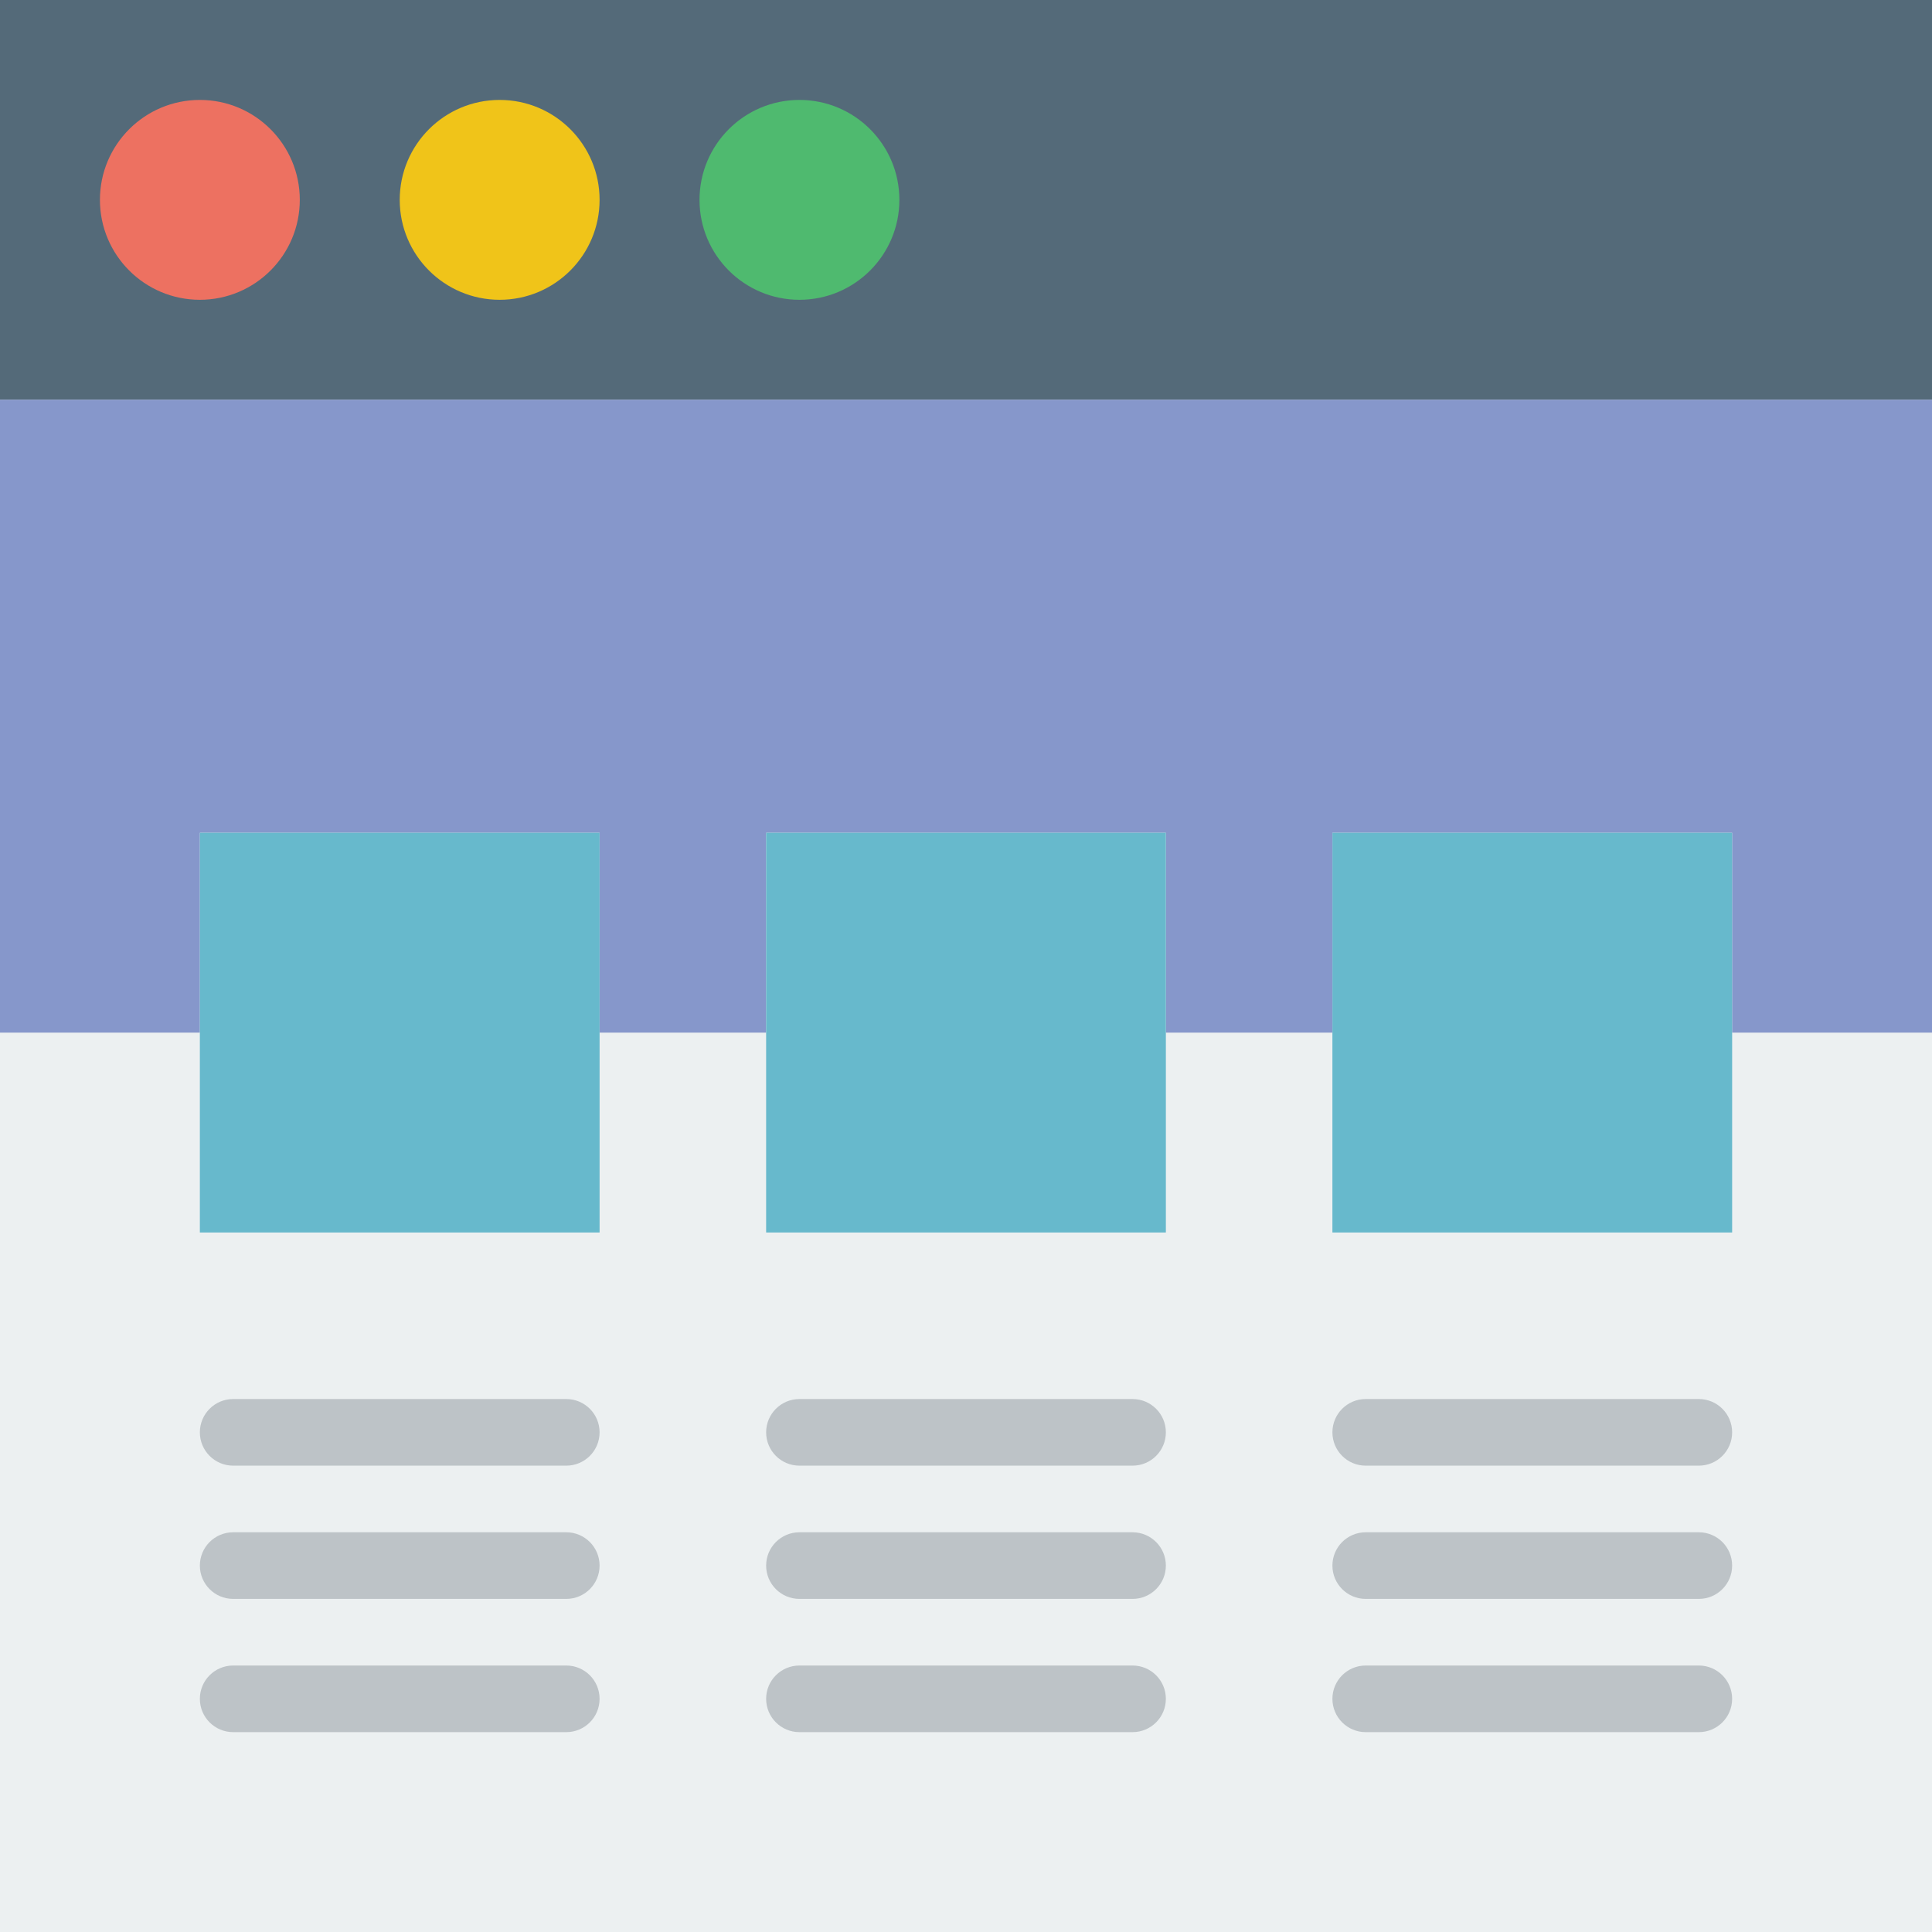
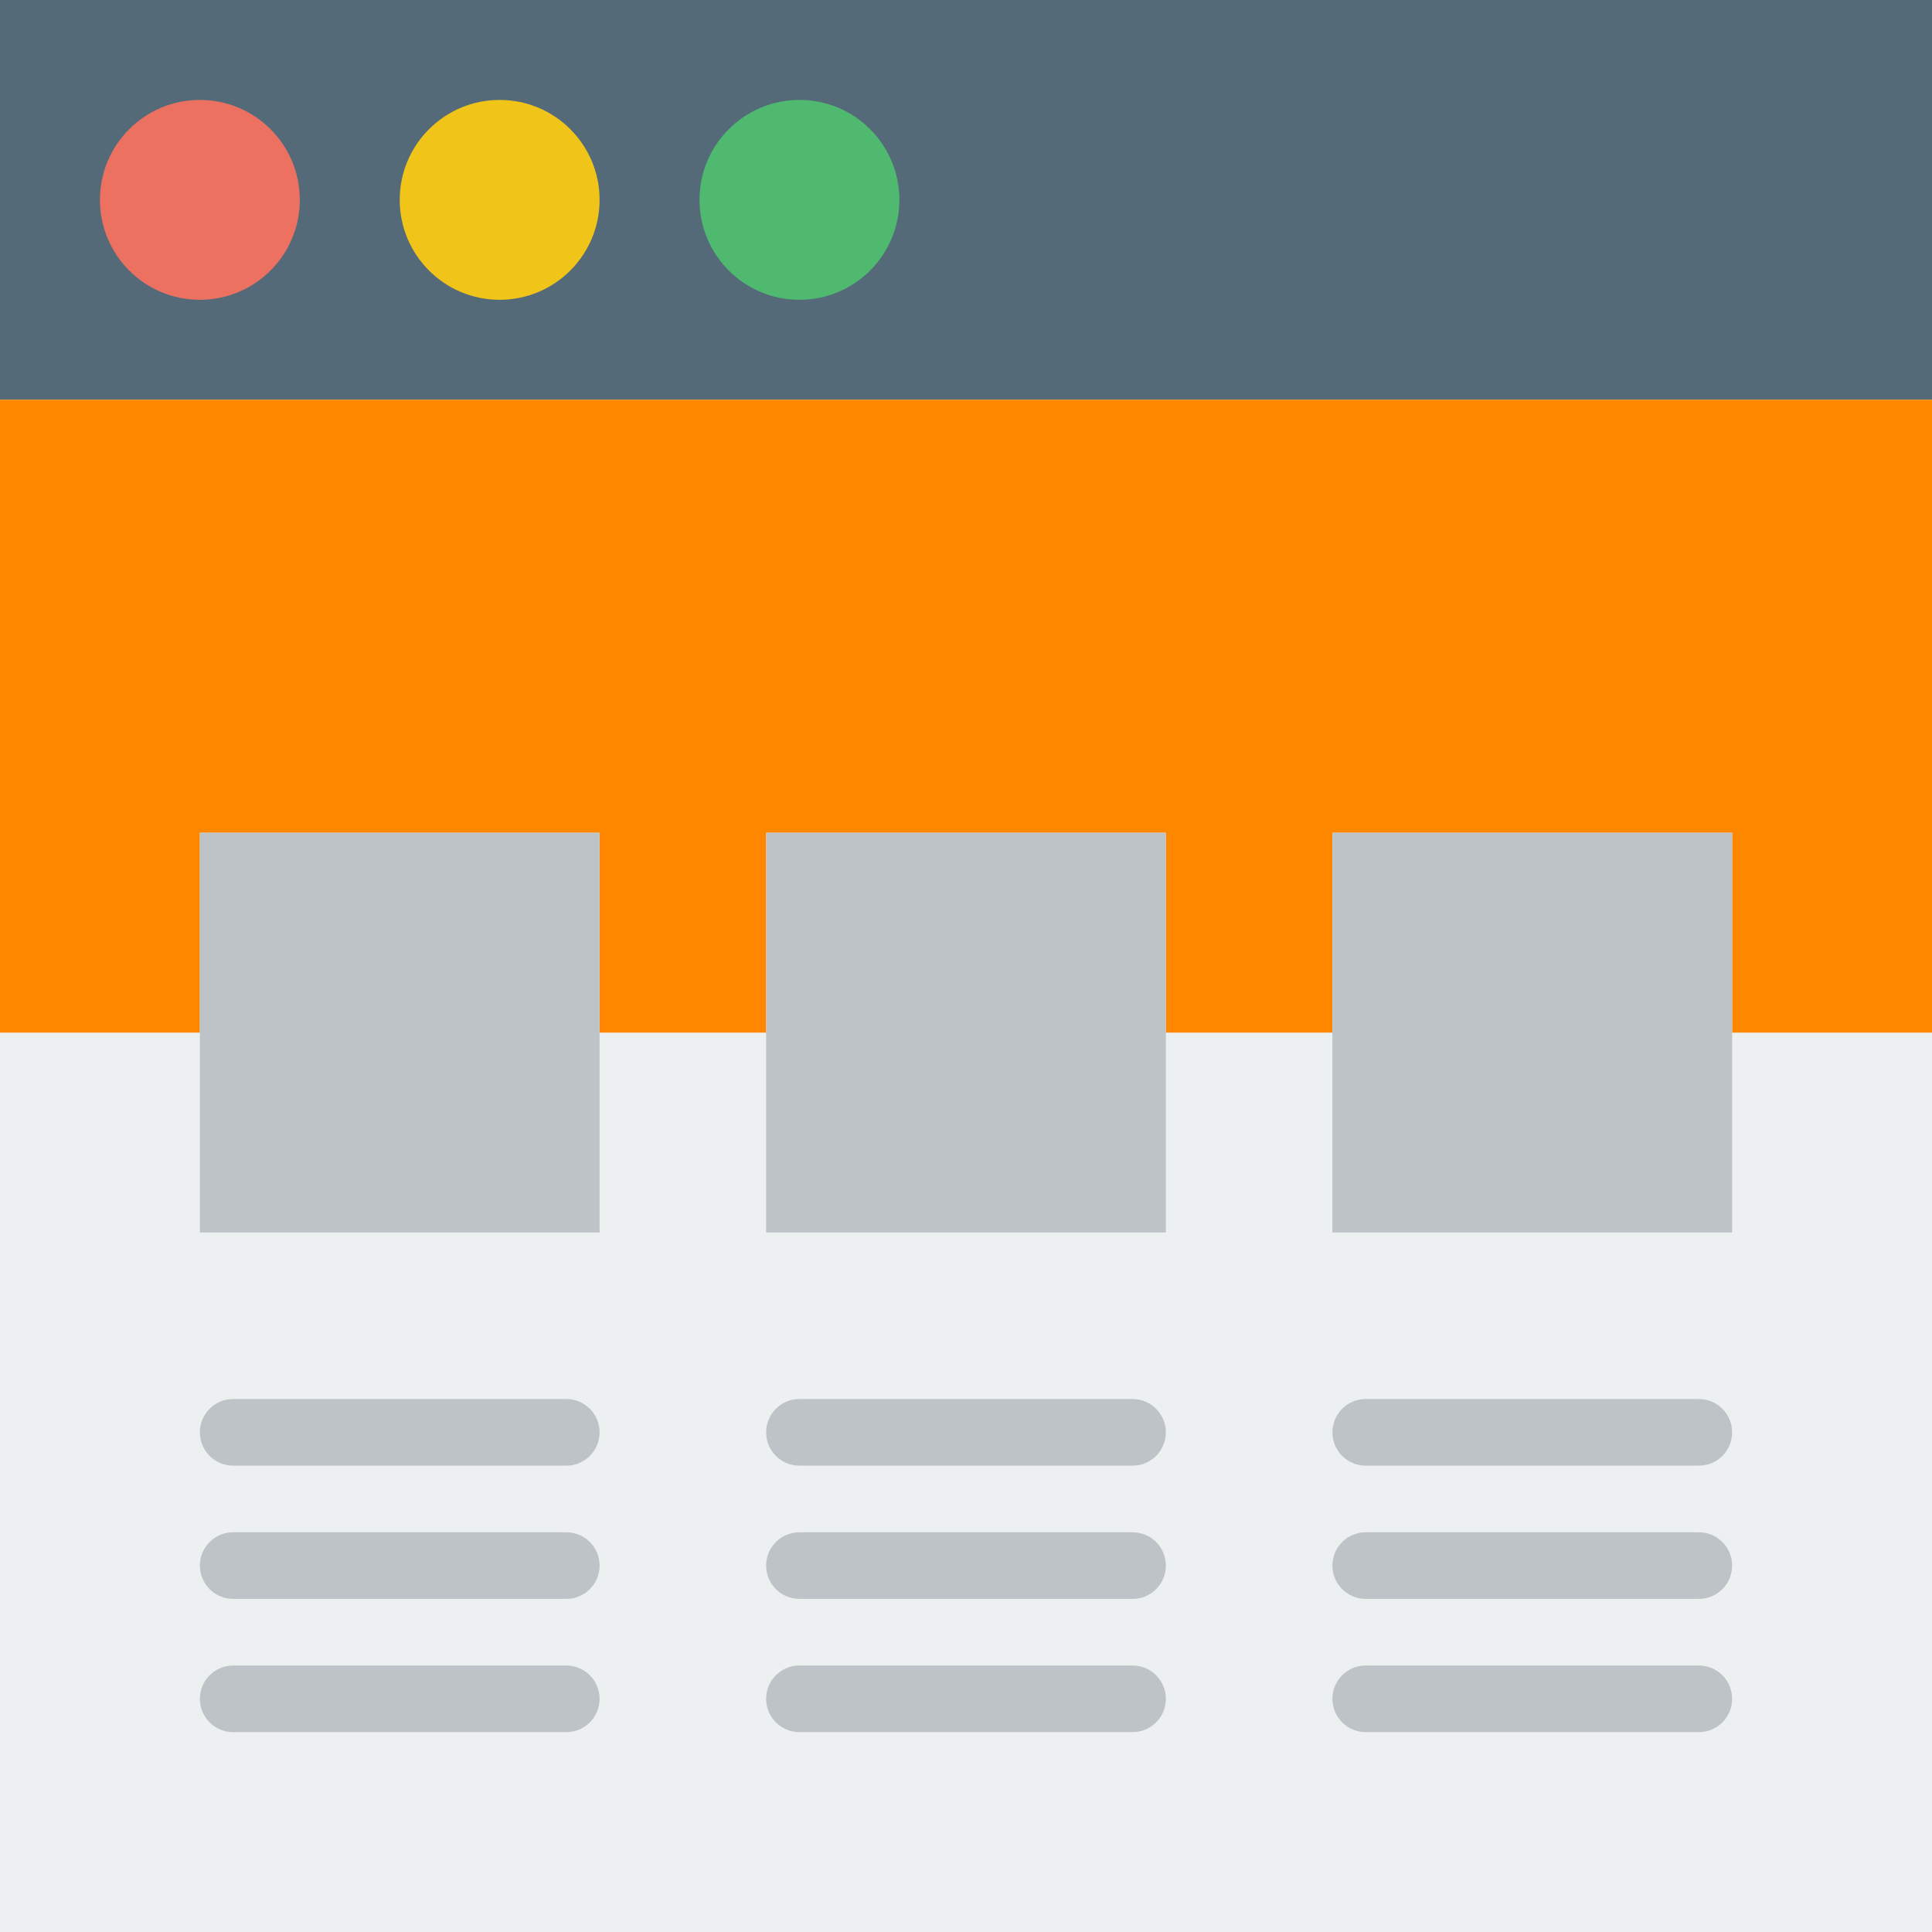
- <svg xmlns="http://www.w3.org/2000/svg" version="1.1" id="Capa_1" x="0px" y="0px" viewBox="0 0 58 58" style="enable-background:new 0 0 58 58;" xml:space="preserve">
-   <rect style="fill:#ECF0F1;" width="58" height="58" />
-   <rect style="fill:#546A79;" width="58" height="12" />
-   <circle style="fill:#ED7161;" cx="6" cy="6" r="3" />
-   <circle style="fill:#F0C419;" cx="15" cy="6" r="3" />
-   <circle style="fill:#4FBA6F;" cx="24" cy="6" r="3" />
-   <polygon style="fill:#8697CB;" points="0,12 0,31 6,31 6,25 18,25 18,31 23,31 23,25 35,25 35,31 40,31 40,25 52,25 52,31 58,31   58,12 " />
-   <path style="fill:#BDC3C7;" d="M17,44H7c-0.553,0-1-0.448-1-1s0.447-1,1-1h10c0.553,0,1,0.448,1,1S17.553,44,17,44z" />
-   <path style="fill:#BDC3C7;" d="M17,48H7c-0.553,0-1-0.448-1-1s0.447-1,1-1h10c0.553,0,1,0.448,1,1S17.553,48,17,48z" />
-   <path style="fill:#BDC3C7;" d="M17,52H7c-0.553,0-1-0.448-1-1s0.447-1,1-1h10c0.553,0,1,0.448,1,1S17.553,52,17,52z" />
-   <path style="fill:#BDC3C7;" d="M34,44H24c-0.553,0-1-0.448-1-1s0.447-1,1-1h10c0.553,0,1,0.448,1,1S34.553,44,34,44z" />
-   <path style="fill:#BDC3C7;" d="M34,48H24c-0.553,0-1-0.448-1-1s0.447-1,1-1h10c0.553,0,1,0.448,1,1S34.553,48,34,48z" />
-   <path style="fill:#BDC3C7;" d="M34,52H24c-0.553,0-1-0.448-1-1s0.447-1,1-1h10c0.553,0,1,0.448,1,1S34.553,52,34,52z" />
-   <path style="fill:#BDC3C7;" d="M51,44H41c-0.553,0-1-0.448-1-1s0.447-1,1-1h10c0.553,0,1,0.448,1,1S51.553,44,51,44z" />
-   <path style="fill:#BDC3C7;" d="M51,48H41c-0.553,0-1-0.448-1-1s0.447-1,1-1h10c0.553,0,1,0.448,1,1S51.553,48,51,48z" />
-   <path style="fill:#BDC3C7;" d="M51,52H41c-0.553,0-1-0.448-1-1s0.447-1,1-1h10c0.553,0,1,0.448,1,1S51.553,52,51,52z" />
-   <rect x="6" y="25" style="fill:#67B9CC;" width="12" height="12" />
-   <rect x="40" y="25" style="fill:#67B9CC;" width="12" height="12" />
-   <rect x="23" y="25" style="fill:#67B9CC;" width="12" height="12" />
-   <g>
- </g>
-   <g>
- </g>
-   <g>
- </g>
-   <g>
- </g>
-   <g>
- </g>
-   <g>
- </g>
-   <g>
- </g>
-   <g>
- </g>
-   <g>
- </g>
-   <g>
- </g>
-   <g>
- </g>
-   <g>
- </g>
-   <g>
- </g>
-   <g>
- </g>
-   <g>
- </g>
+ <svg xmlns="http://www.w3.org/2000/svg" width="100%" height="100%" viewBox="0 0 512 512" version="1.1" xml:space="preserve" style="fill-rule:evenodd;clip-rule:evenodd;stroke-linejoin:round;stroke-miterlimit:1.414;">
+   <rect x="0" y="0" width="512" height="512" style="fill:#ecf0f1;" />
+   <rect x="0" y="0" width="512" height="105.931" style="fill:#546a79;" />
+   <circle cx="52.966" cy="52.966" r="26.483" style="fill:#ed7161;" />
+   <circle cx="132.414" cy="52.966" r="26.483" style="fill:#f0c419;" />
+   <circle cx="211.862" cy="52.966" r="26.483" style="fill:#4fba6f;" />
+   <path d="M0,105.931l0,167.724l52.966,0l0,-52.965l105.931,0l0,52.965l44.137,0l0,-52.965l105.932,0l0,52.965l44.137,0l0,-52.965l105.931,0l0,52.965l52.966,0l0,-167.724l-512,0Z" style="fill:#ff8700;fill-rule:nonzero;" />
+   <path d="M150.069,388.414l-88.276,0c-4.882,0 -8.827,-3.955 -8.827,-8.828c0,-4.873 3.945,-8.827 8.827,-8.827l88.276,0c4.882,0 8.828,3.954 8.828,8.827c0,4.873 -3.946,8.828 -8.828,8.828Z" style="fill:#bdc3c7;fill-rule:nonzero;" />
+   <path d="M150.069,423.724l-88.276,0c-4.882,0 -8.827,-3.955 -8.827,-8.827c0,-4.873 3.945,-8.828 8.827,-8.828l88.276,0c4.882,0 8.828,3.955 8.828,8.828c0,4.872 -3.946,8.827 -8.828,8.827Z" style="fill:#bdc3c7;fill-rule:nonzero;" />
+   <path d="M150.069,459.034l-88.276,0c-4.882,0 -8.827,-3.954 -8.827,-8.827c0,-4.873 3.945,-8.828 8.827,-8.828l88.276,0c4.882,0 8.828,3.955 8.828,8.828c0,4.873 -3.946,8.827 -8.828,8.827Z" style="fill:#bdc3c7;fill-rule:nonzero;" />
+   <path d="M300.138,388.414l-88.276,0c-4.882,0 -8.828,-3.955 -8.828,-8.828c0,-4.873 3.946,-8.827 8.828,-8.827l88.276,0c4.882,0 8.828,3.954 8.828,8.827c0,4.873 -3.946,8.828 -8.828,8.828Z" style="fill:#bdc3c7;fill-rule:nonzero;" />
+   <path d="M300.138,423.724l-88.276,0c-4.882,0 -8.828,-3.955 -8.828,-8.827c0,-4.873 3.946,-8.828 8.828,-8.828l88.276,0c4.882,0 8.828,3.955 8.828,8.828c0,4.872 -3.946,8.827 -8.828,8.827Z" style="fill:#bdc3c7;fill-rule:nonzero;" />
+   <path d="M300.138,459.034l-88.276,0c-4.882,0 -8.828,-3.954 -8.828,-8.827c0,-4.873 3.946,-8.828 8.828,-8.828l88.276,0c4.882,0 8.828,3.955 8.828,8.828c0,4.873 -3.946,8.827 -8.828,8.827Z" style="fill:#bdc3c7;fill-rule:nonzero;" />
+   <path d="M450.207,388.414l-88.276,0c-4.882,0 -8.828,-3.955 -8.828,-8.828c0,-4.873 3.946,-8.827 8.828,-8.827l88.276,0c4.882,0 8.827,3.954 8.827,8.827c0,4.873 -3.945,8.828 -8.827,8.828Z" style="fill:#bdc3c7;fill-rule:nonzero;" />
+   <path d="M450.207,423.724l-88.276,0c-4.882,0 -8.828,-3.955 -8.828,-8.827c0,-4.873 3.946,-8.828 8.828,-8.828l88.276,0c4.882,0 8.827,3.955 8.827,8.828c0,4.872 -3.945,8.827 -8.827,8.827Z" style="fill:#bdc3c7;fill-rule:nonzero;" />
+   <path d="M450.207,459.034l-88.276,0c-4.882,0 -8.828,-3.954 -8.828,-8.827c0,-4.873 3.946,-8.828 8.828,-8.828l88.276,0c4.882,0 8.827,3.955 8.827,8.828c0,4.873 -3.945,8.827 -8.827,8.827Z" style="fill:#bdc3c7;fill-rule:nonzero;" />
+   <rect x="52.966" y="220.69" width="105.931" height="105.931" style="fill:#bdc3c7;" />
+   <rect x="203.034" y="220.69" width="105.931" height="105.931" style="fill:#bdc3c7;" />
+   <rect x="353.103" y="220.69" width="105.931" height="105.931" style="fill:#bdc3c7;" />
</svg>
